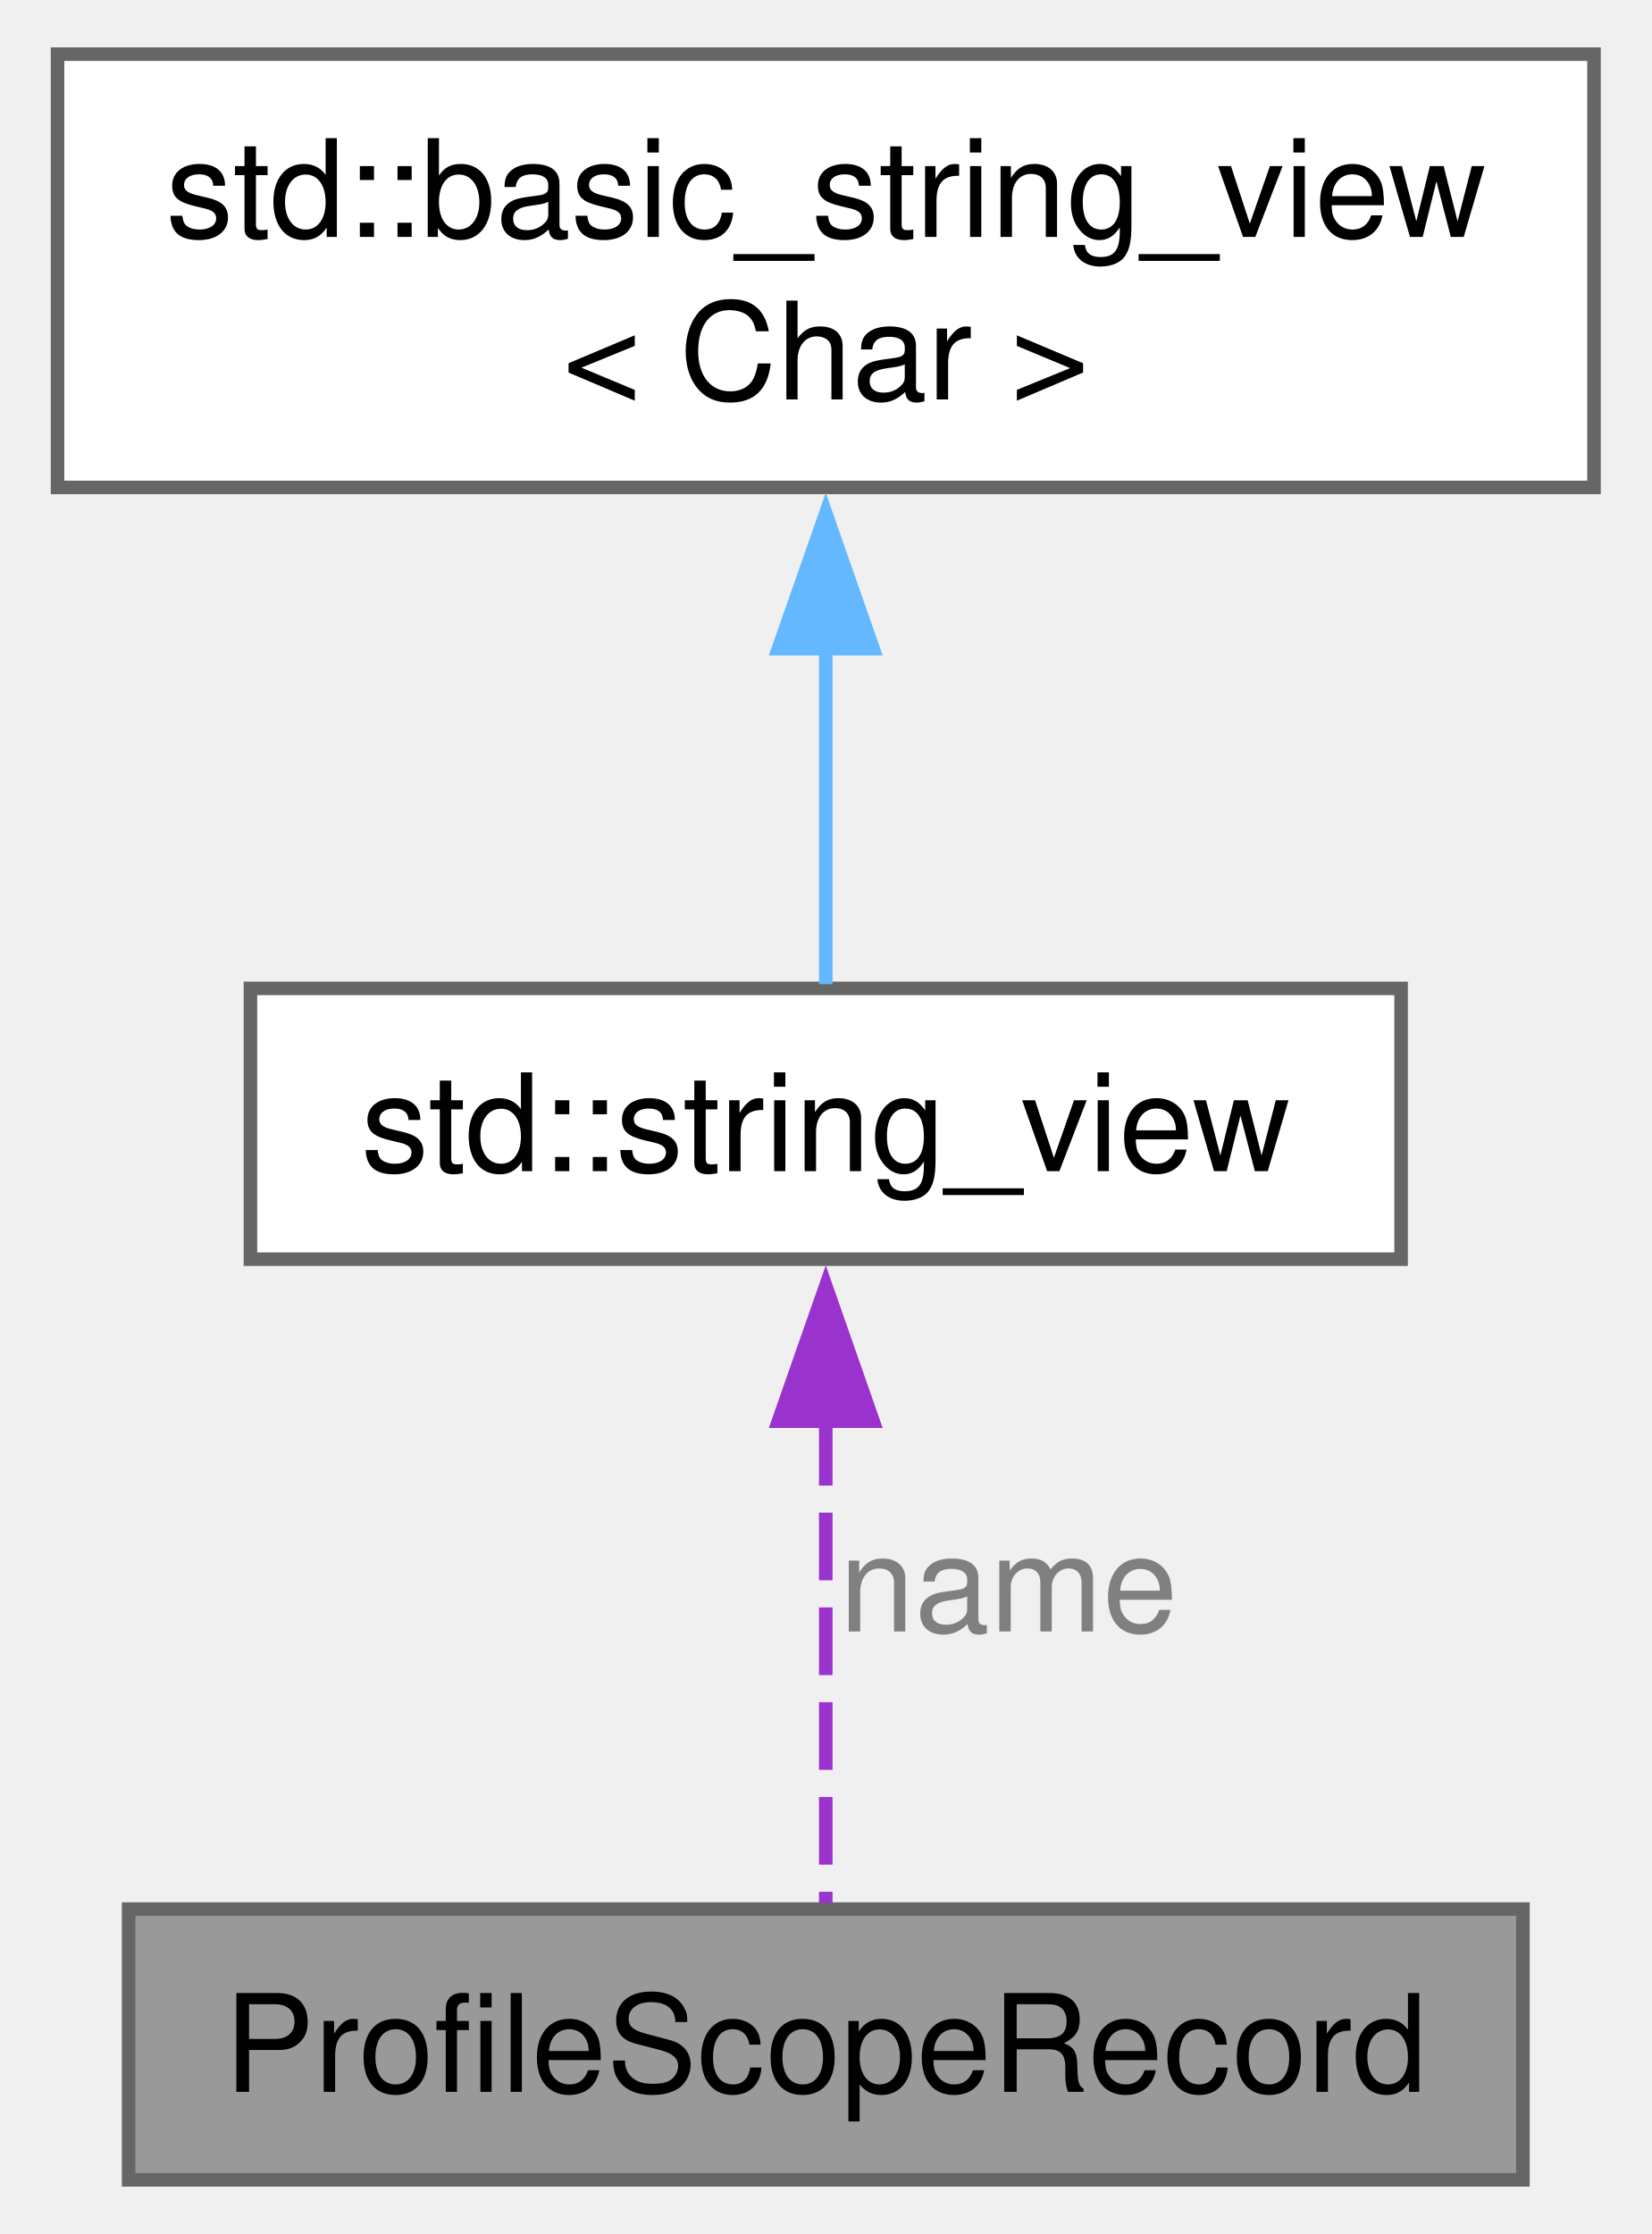
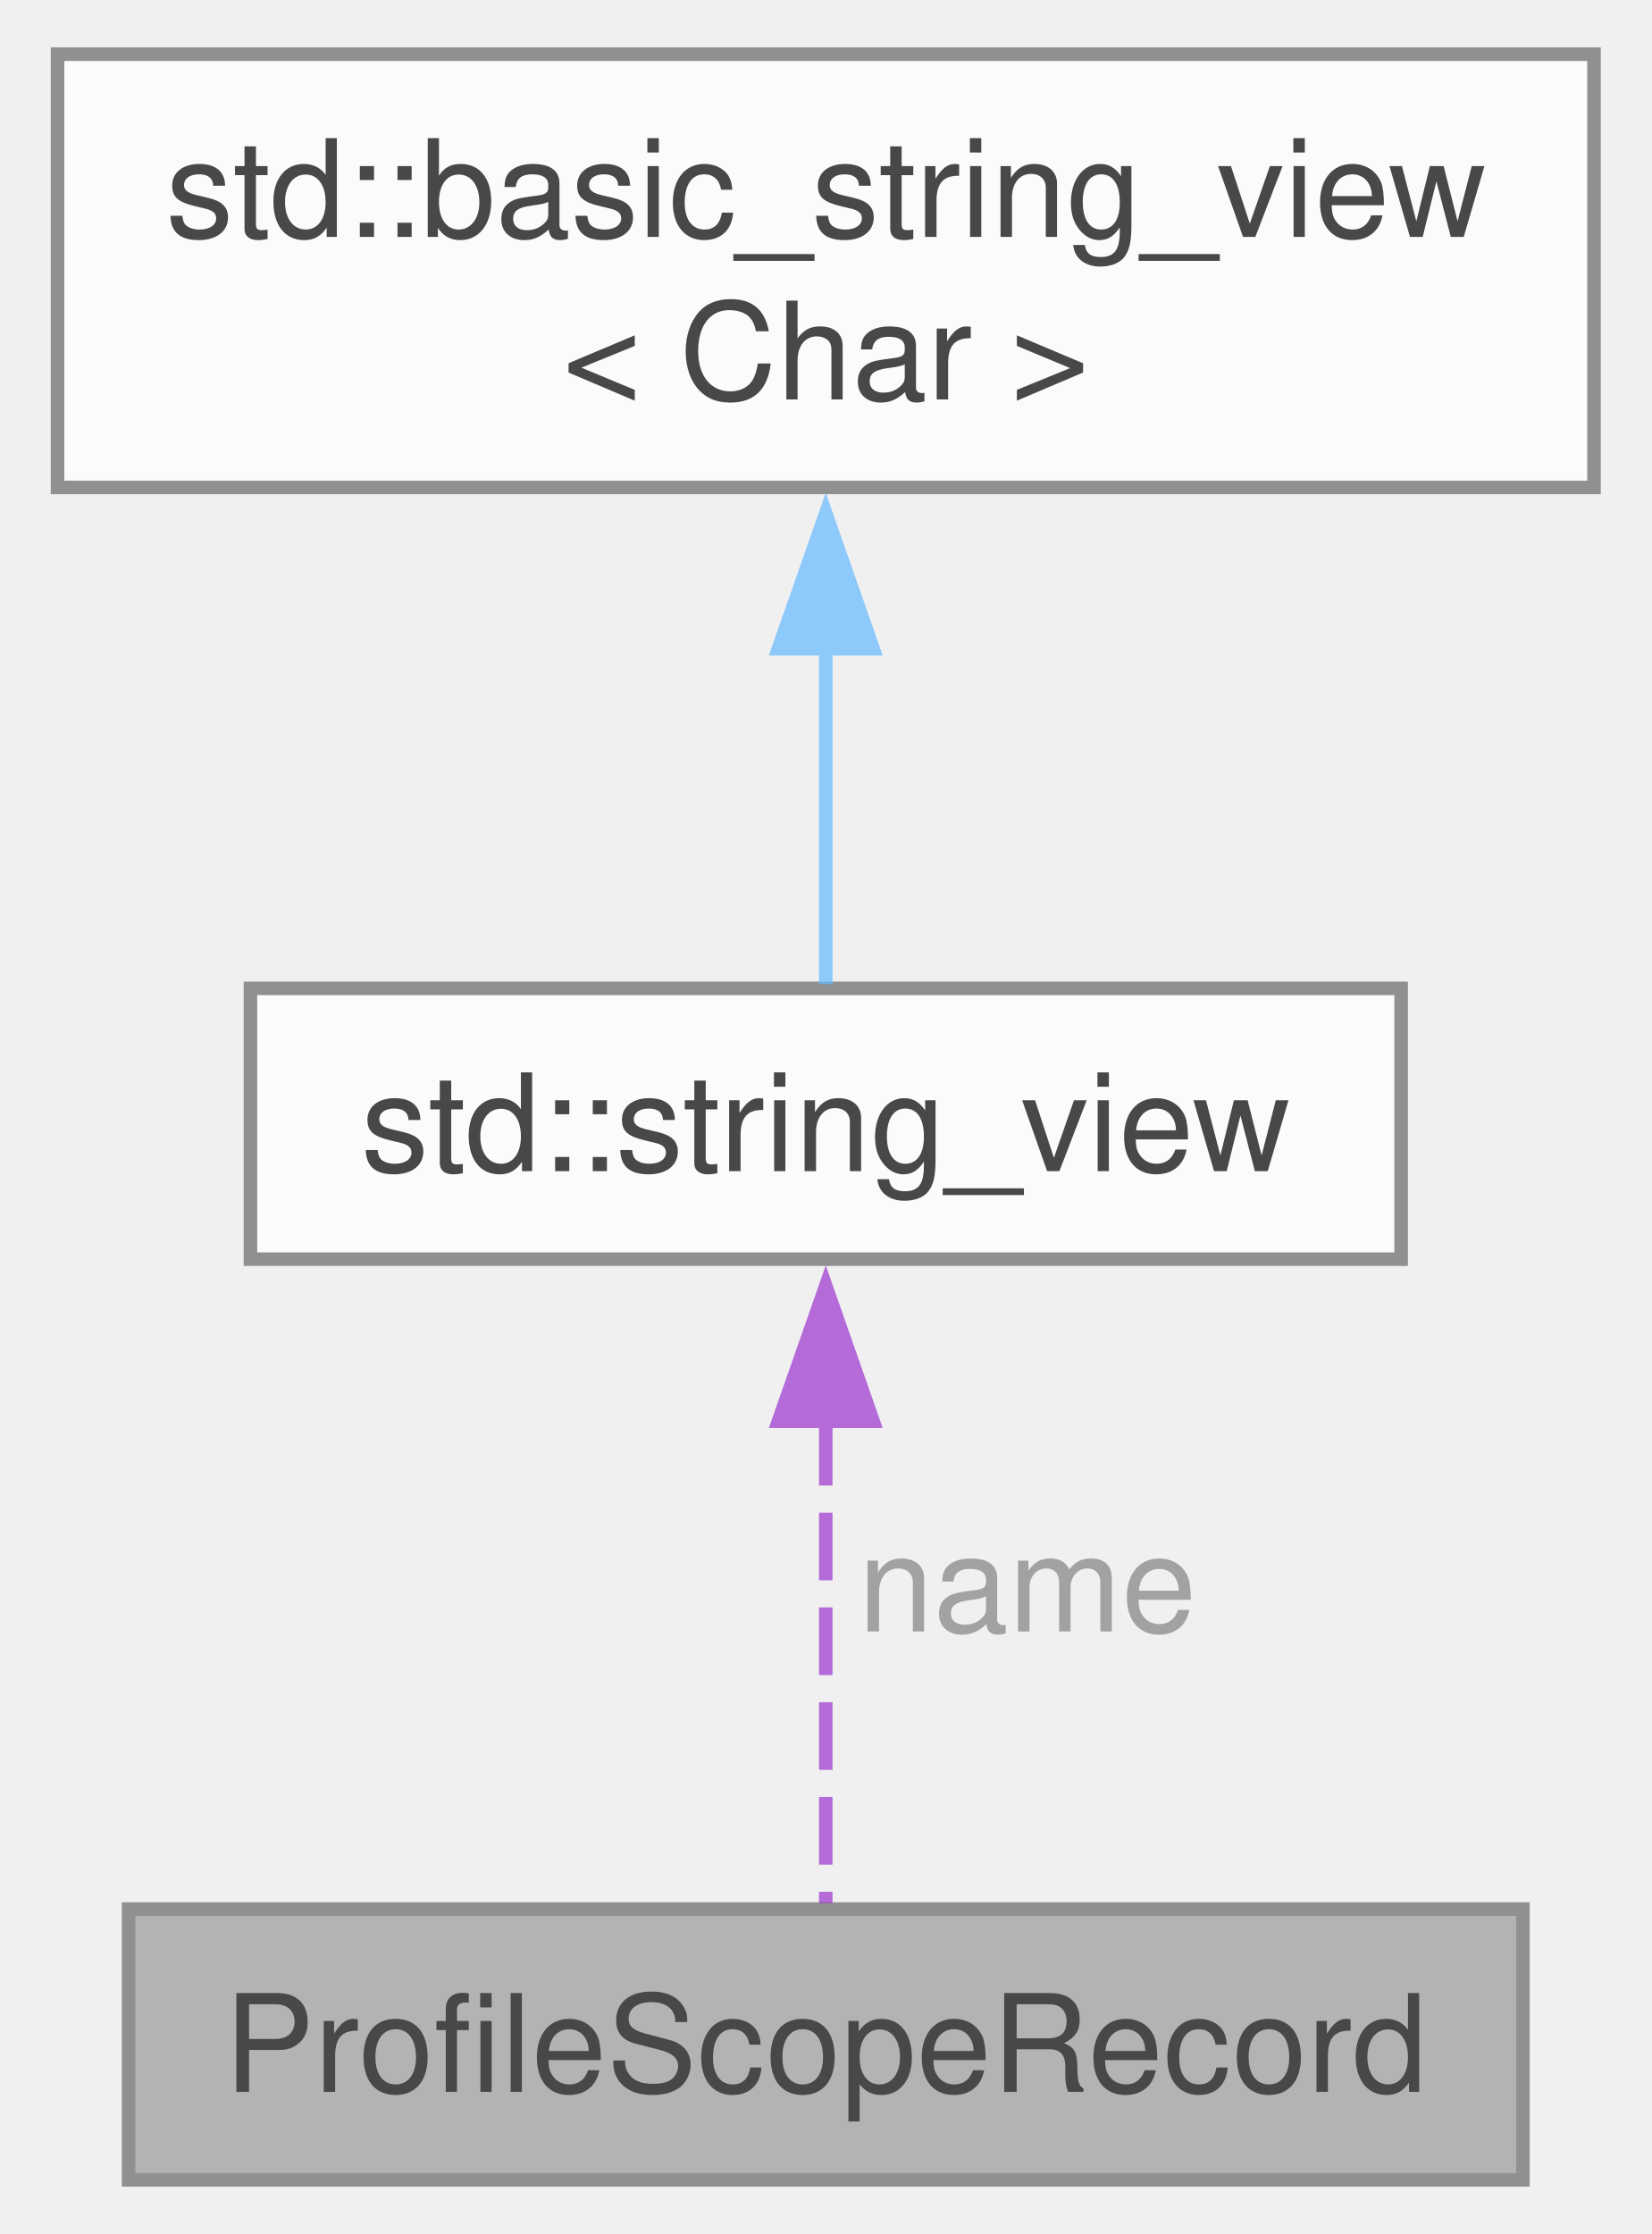
<svg xmlns="http://www.w3.org/2000/svg" xmlns:xlink="http://www.w3.org/1999/xlink" width="122pt" height="165pt" viewBox="0.00 0.00 121.50 165.00">
-   <g id="graph0" class="graph" transform="scale(1 1) rotate(0) translate(4 161)">
-     <g id="Node000001" class="node">
-       <g id="a_Node000001">
-         <a xlink:title=" ">
-           <polygon fill="#999999" stroke="#666666" points="108.25,-20 5.25,-20 5.25,0 108.25,0 108.25,-20" />
-           <text text-anchor="middle" x="56.75" y="-6.5" font-family="Helvetica,sans-Serif" font-size="10.00">ProfileScopeRecord</text>
-         </a>
+   <svg id="main" version="1.1" xml:space="preserve">
+     <style type="text/css">
+ .node, .edge {opacity: 0.7;}
+ .node.selected, .edge.selected {opacity: 1;}
+ .edge:hover path { stroke: red; }
+ .edge:hover polygon { stroke: red; fill: red; }
+ </style>
+     <svg id="graph" class="graph">
+       <g id="graph0" class="graph" transform="scale(1 1) rotate(0) translate(4 161)">
+         <g id="Node000001" class="node">
+           <g id="a_Node000001">
+             <a xlink:title=" ">
+               <polygon fill="#999999" stroke="#666666" points="108.25,-20 5.25,-20 5.25,0 108.25,0 108.25,-20" />
+               <text text-anchor="middle" x="56.75" y="-6.5" font-family="Helvetica,sans-Serif" font-size="10.00">ProfileScopeRecord</text>
+             </a>
+           </g>
+         </g>
+         <g id="Node000002" class="node">
+           <g id="a_Node000002">
+             <a xlink:title=" ">
+               <polygon fill="white" stroke="#666666" points="99.25,-88 14.25,-88 14.25,-68 99.25,-68 99.25,-88" />
+               <text text-anchor="middle" x="56.75" y="-74.5" font-family="Helvetica,sans-Serif" font-size="10.00">std::string_view</text>
+             </a>
+           </g>
+         </g>
+         <g id="edge1_Node000001_Node000002" class="edge">
+           <g id="a_edge1_Node000001_Node000002">
+             <a xlink:title=" ">
+               <path fill="none" stroke="#9a32cd" stroke-dasharray="5,2" d="M56.75,-56.28C56.75,-44.27 56.75,-29.74 56.75,-20.44" />
+               <polygon fill="#9a32cd" stroke="#9a32cd" points="53.25,-56.03 56.75,-66.03 60.25,-56.03 53.25,-56.03" />
+             </a>
+           </g>
+           <text text-anchor="middle" x="70.25" y="-40.5" font-family="Helvetica,sans-Serif" font-size="10.00" fill="grey"> name</text>
+         </g>
+         <g id="Node000003" class="node">
+           <g id="a_Node000003">
+             <a xlink:title=" ">
+               <polygon fill="white" stroke="#666666" points="113.5,-157 0,-157 0,-125 113.5,-125 113.5,-157" />
+               <text text-anchor="start" x="8" y="-143.5" font-family="Helvetica,sans-Serif" font-size="10.00">std::basic_string_view</text>
+               <text text-anchor="middle" x="56.75" y="-131.5" font-family="Helvetica,sans-Serif" font-size="10.00">&lt; Char &gt;</text>
+             </a>
+           </g>
+         </g>
+         <g id="edge2_Node000002_Node000003" class="edge">
+           <g id="a_edge2_Node000002_Node000003">
+             <a xlink:title=" ">
+               <path fill="none" stroke="#63b8ff" d="M56.75,-113.36C56.75,-104.41 56.75,-95.01 56.75,-88.31" />
+               <polygon fill="#63b8ff" stroke="#63b8ff" points="53.25,-113.09 56.75,-123.09 60.25,-113.09 53.25,-113.09" />
+             </a>
+           </g>
+         </g>
      </g>
-     </g>
-     <g id="Node000002" class="node">
-       <g id="a_Node000002">
-         <a xlink:title=" ">
-           <polygon fill="white" stroke="#666666" points="99.25,-88 14.25,-88 14.25,-68 99.25,-68 99.25,-88" />
-           <text text-anchor="middle" x="56.75" y="-74.5" font-family="Helvetica,sans-Serif" font-size="10.00">std::string_view</text>
-         </a>
-       </g>
-     </g>
-     <g id="edge1_Node000001_Node000002" class="edge">
-       <g id="a_edge1_Node000001_Node000002">
-         <a xlink:title=" ">
-           <path fill="none" stroke="#9a32cd" stroke-dasharray="5,2" d="M56.75,-56.28C56.75,-44.27 56.75,-29.74 56.75,-20.44" />
-           <polygon fill="#9a32cd" stroke="#9a32cd" points="53.25,-56.03 56.75,-66.03 60.25,-56.03 53.25,-56.03" />
-         </a>
-       </g>
-       <text text-anchor="middle" x="70.25" y="-40.5" font-family="Helvetica,sans-Serif" font-size="10.00" fill="grey"> name</text>
-     </g>
-     <g id="Node000003" class="node">
-       <g id="a_Node000003">
-         <a xlink:title=" ">
-           <polygon fill="white" stroke="#666666" points="113.5,-157 0,-157 0,-125 113.5,-125 113.5,-157" />
-           <text text-anchor="start" x="8" y="-143.5" font-family="Helvetica,sans-Serif" font-size="10.00">std::basic_string_view</text>
-           <text text-anchor="middle" x="56.75" y="-131.5" font-family="Helvetica,sans-Serif" font-size="10.00">&lt; Char &gt;</text>
-         </a>
-       </g>
-     </g>
-     <g id="edge2_Node000002_Node000003" class="edge">
-       <g id="a_edge2_Node000002_Node000003">
-         <a xlink:title=" ">
-           <path fill="none" stroke="#63b8ff" d="M56.75,-113.36C56.75,-104.41 56.75,-95.01 56.75,-88.31" />
-           <polygon fill="#63b8ff" stroke="#63b8ff" points="53.25,-113.09 56.75,-123.09 60.25,-113.09 53.25,-113.09" />
-         </a>
-       </g>
-     </g>
-   </g>
+     </svg>
+   </svg>
+   <style type="text/css">
+ 
+ [data-mouse-over-selected='false'] { opacity: 0.7; }
+ [data-mouse-over-selected='true']  { opacity: 1.0; }
+ 
+ </style>
</svg>
